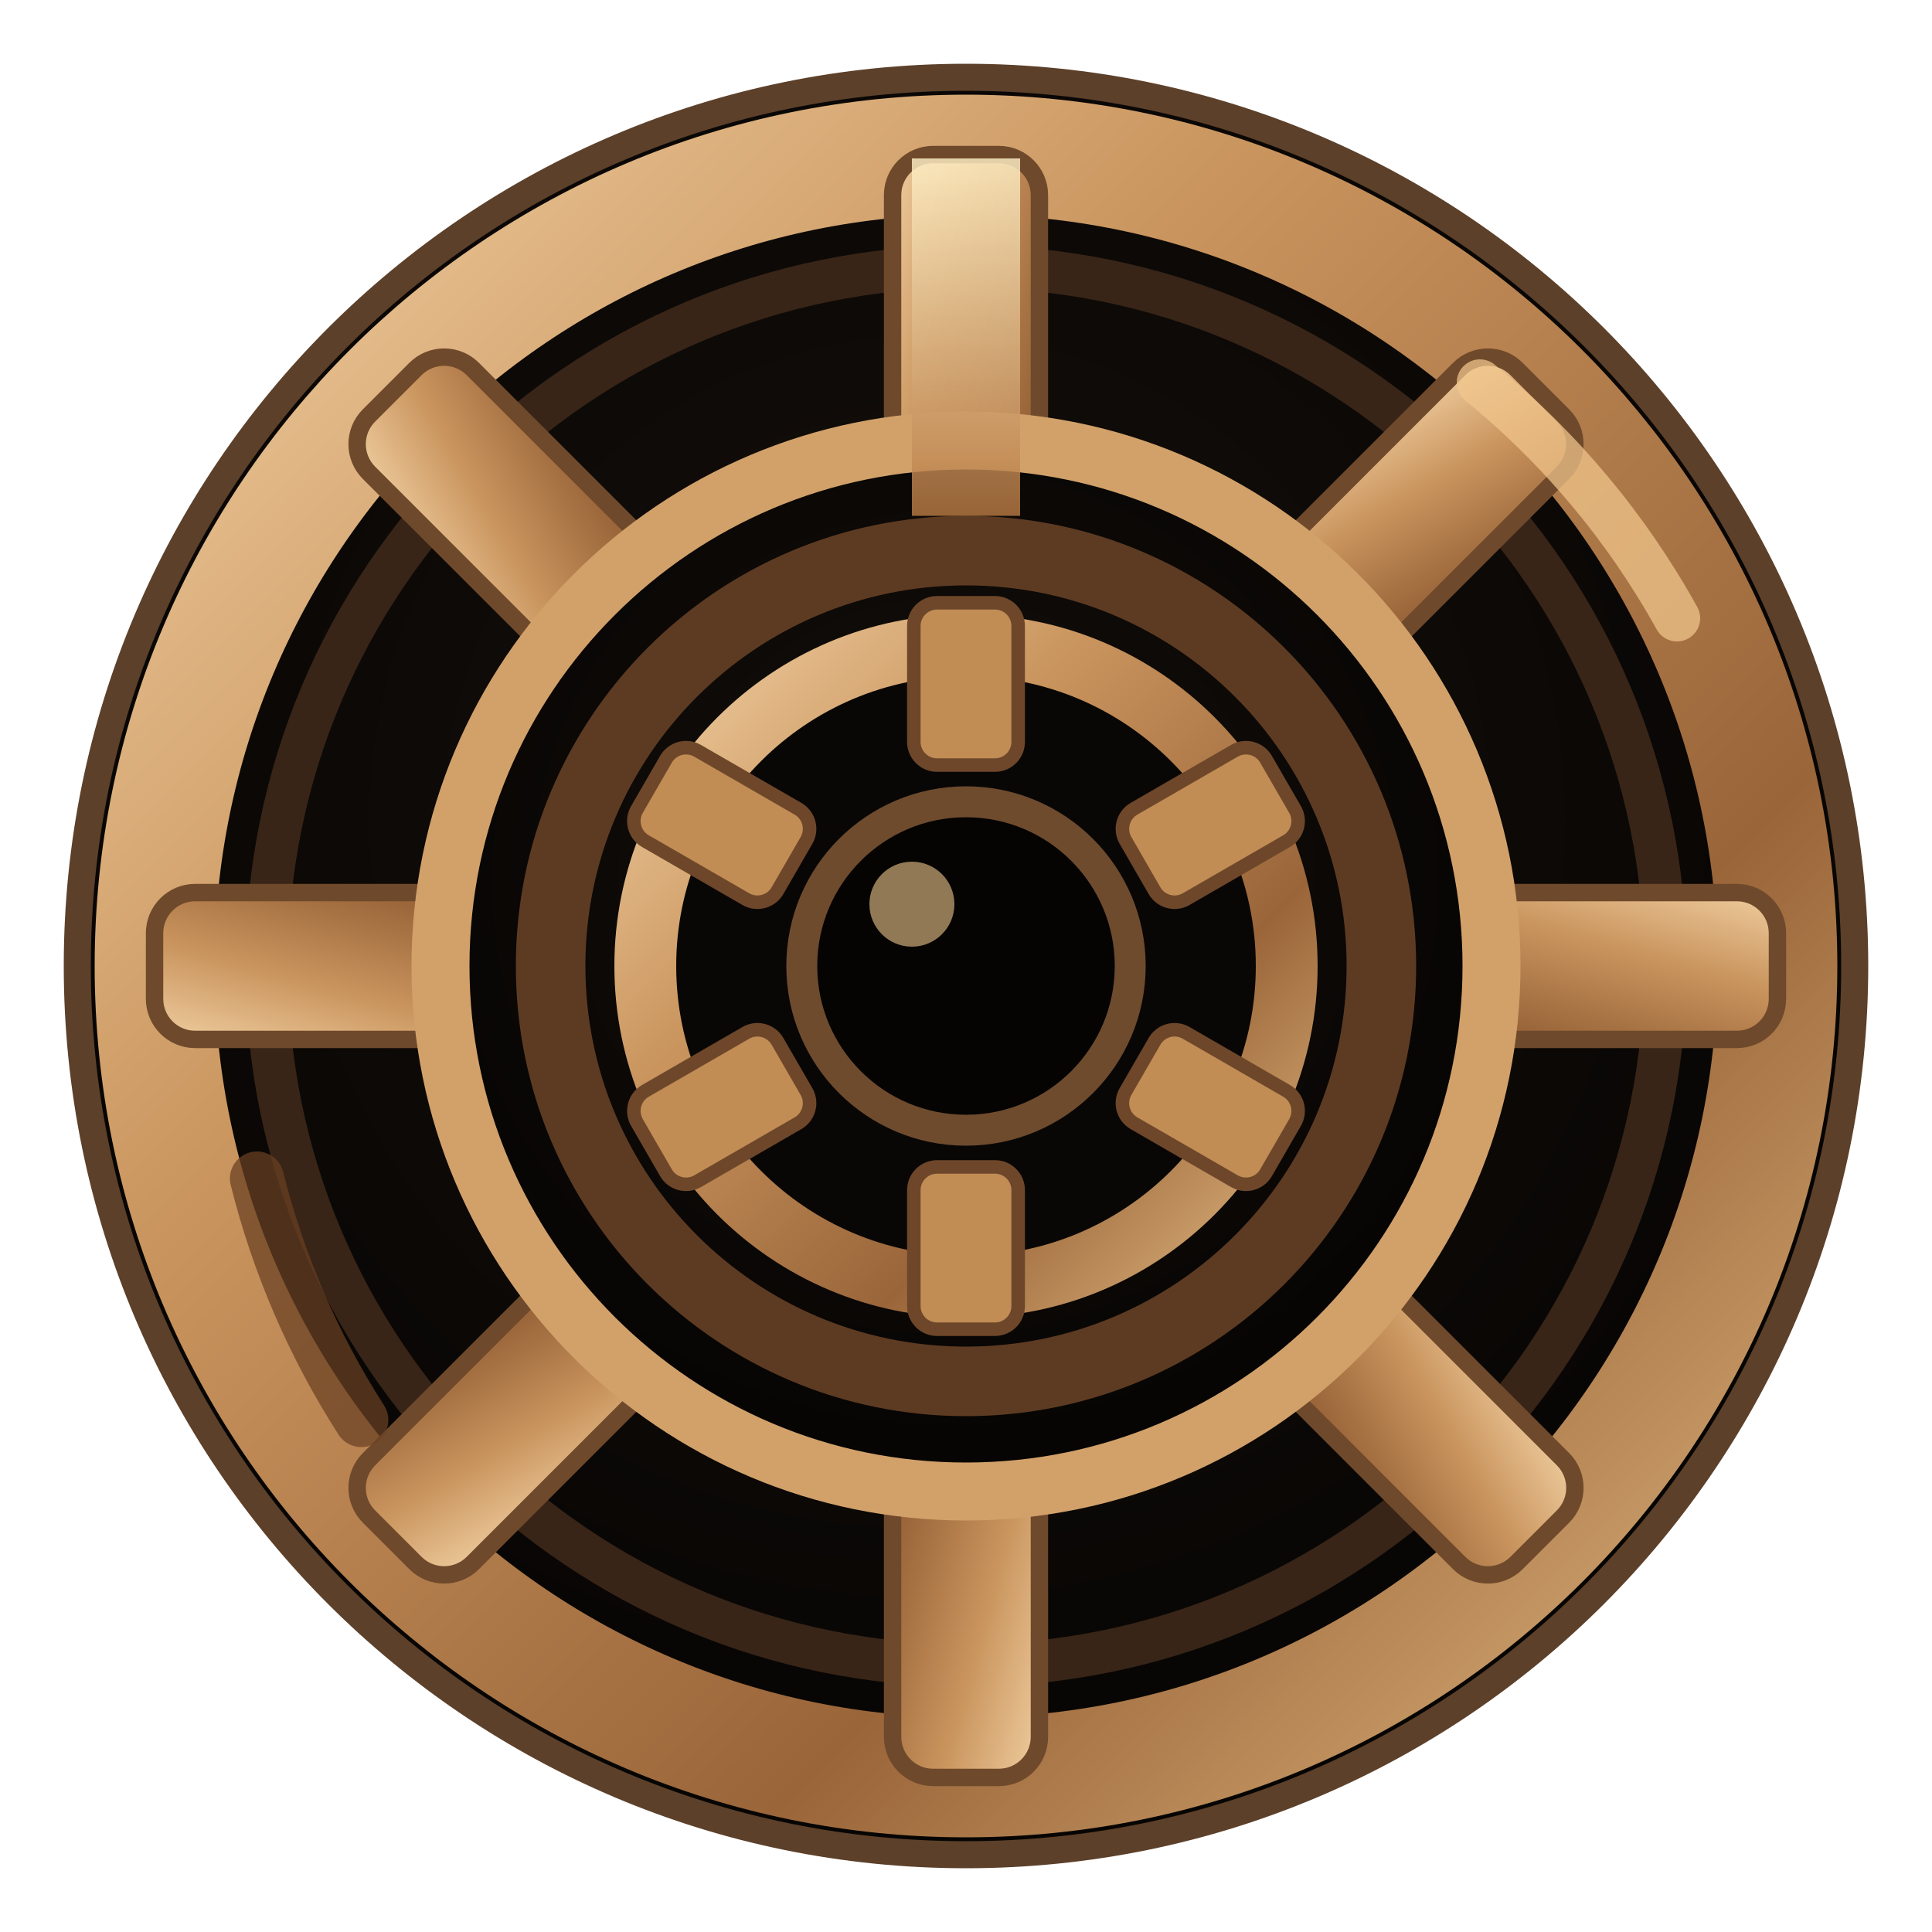
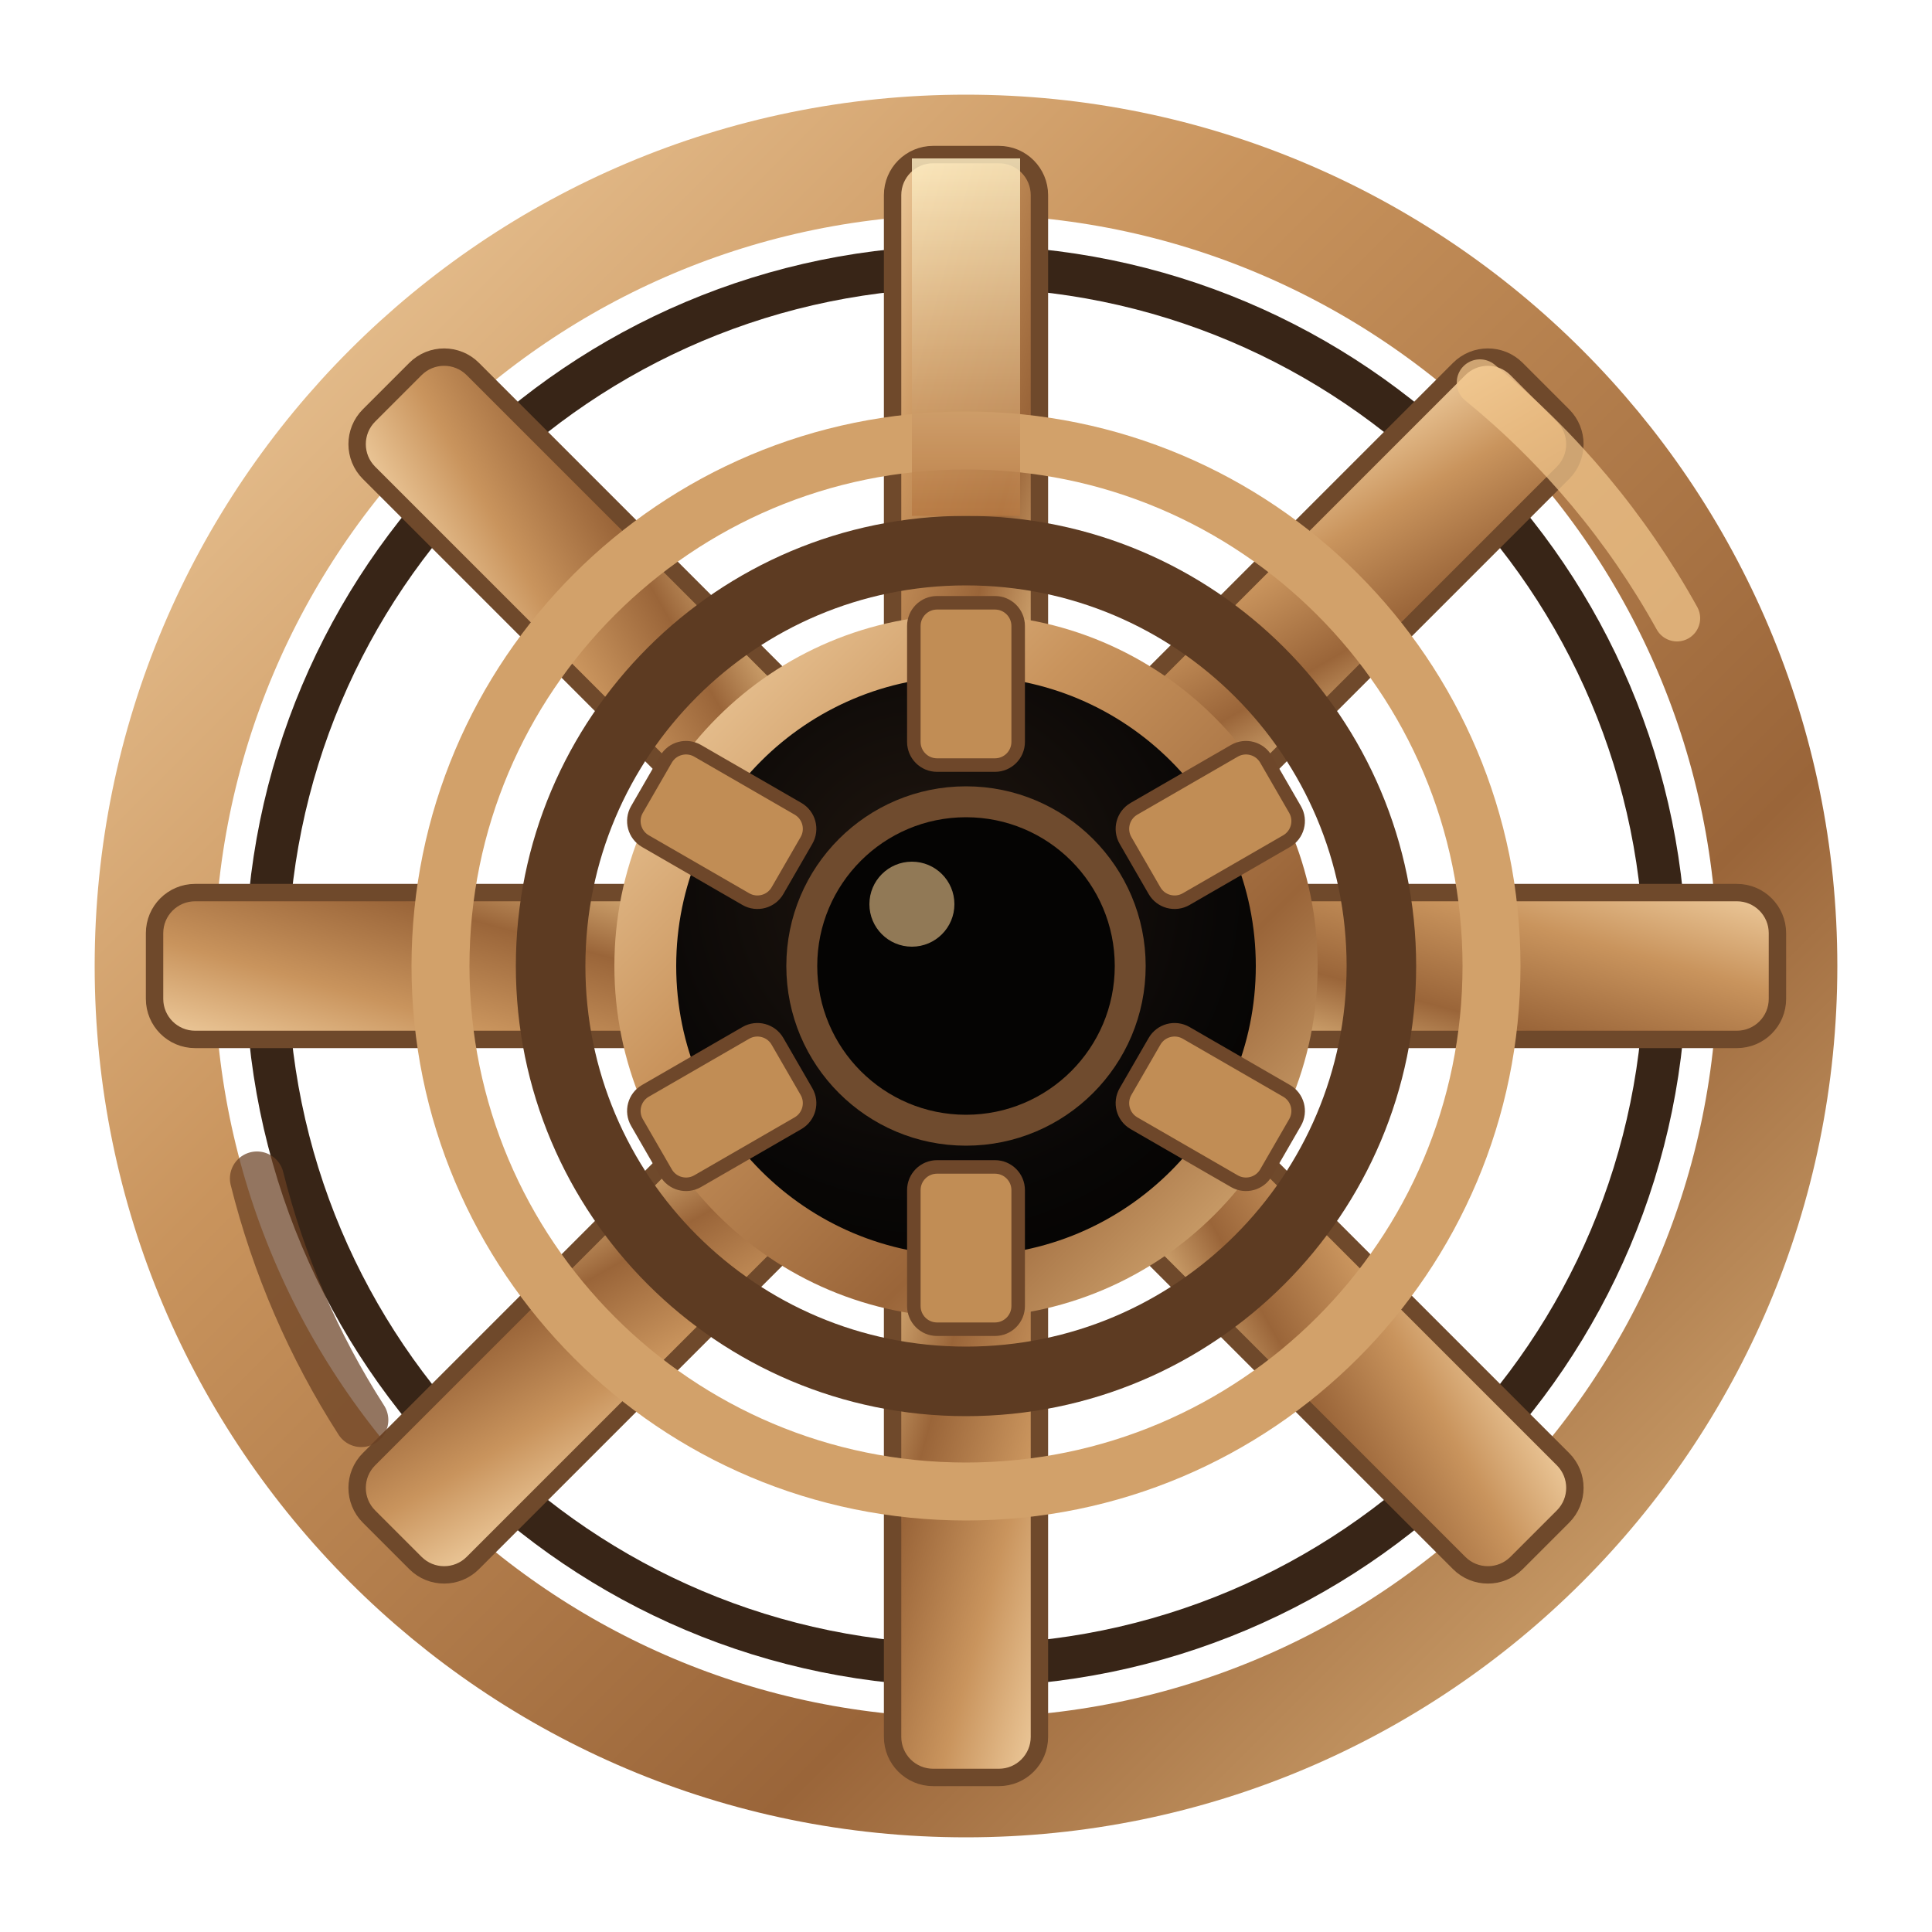
<svg xmlns="http://www.w3.org/2000/svg" viewBox="0 0 100 100" aria-hidden="true">
  <defs>
-     <radialGradient id="reelBody" cx="48%" cy="42%" r="60%">
-       <stop offset="0" stop-color="#17110c" />
-       <stop offset=".62" stop-color="#0b0806" />
-       <stop offset="1" stop-color="#050403" />
-     </radialGradient>
    <linearGradient id="metal" x1="0" y1="0" x2="1" y2="1">
      <stop offset="0" stop-color="#f0cea0" />
      <stop offset=".34" stop-color="#c9945d" />
      <stop offset=".7" stop-color="#9a6539" />
      <stop offset="1" stop-color="#e0b77f" />
    </linearGradient>
    <linearGradient id="metalBright" x1="0" y1="0" x2="0" y2="1">
      <stop offset="0" stop-color="#fff0c6" />
      <stop offset="1" stop-color="#b77942" />
    </linearGradient>
+     <radialGradient id="hub" cx="44%" cy="38%" r="66%">
+       <stop offset="0" stop-color="#211710" />
+       <stop offset=".7" stop-color="#090706" />
+       <stop offset="1" stop-color="#040302" />
+     </radialGradient>
  </defs>
-   <circle cx="50" cy="50" r="46" fill="url(#reelBody)" stroke="#5c402a" stroke-width="1.4" />
  <circle cx="50" cy="50" r="42" fill="none" stroke="url(#metal)" stroke-width="6.2" />
  <circle cx="50" cy="50" r="36.2" fill="none" stroke="#382517" stroke-width="2.2" />
  <g fill="url(#metal)" stroke="#6f492b" stroke-width=".9">
    <rect x="46.2" y="8" width="7.6" height="28" rx="2.1" />
    <rect x="46.2" y="8" width="7.6" height="28" rx="2.1" transform="rotate(45 50 50)" />
    <rect x="46.2" y="8" width="7.6" height="28" rx="2.1" transform="rotate(90 50 50)" />
    <rect x="46.2" y="8" width="7.6" height="28" rx="2.1" transform="rotate(135 50 50)" />
    <rect x="46.2" y="8" width="7.6" height="28" rx="2.1" transform="rotate(180 50 50)" />
    <rect x="46.2" y="8" width="7.6" height="28" rx="2.1" transform="rotate(225 50 50)" />
    <rect x="46.2" y="8" width="7.6" height="28" rx="2.1" transform="rotate(270 50 50)" />
    <rect x="46.2" y="8" width="7.6" height="28" rx="2.1" transform="rotate(315 50 50)" />
  </g>
-   <circle cx="50" cy="50" r="27.2" fill="url(#reelBody)" stroke="#d2a16a" stroke-width="3" />
+   <circle cx="50" cy="50" r="27.2" fill="none" stroke="#d2a16a" stroke-width="3" />
  <circle cx="50" cy="50" r="21.5" fill="none" stroke="#5d3b22" stroke-width="3.6" />
-   <circle cx="50" cy="50" r="16.6" fill="#090706" stroke="url(#metal)" stroke-width="3.2" />
+   <circle cx="50" cy="50" r="16.6" fill="url(#hub)" stroke="url(#metal)" stroke-width="3.2" />
  <g fill="#c18d55" stroke="#6e472a" stroke-width=".7">
    <rect x="47.3" y="31.2" width="5.4" height="8.4" rx="1.2" />
    <rect x="47.3" y="31.2" width="5.4" height="8.4" rx="1.2" transform="rotate(60 50 50)" />
    <rect x="47.3" y="31.2" width="5.4" height="8.4" rx="1.2" transform="rotate(120 50 50)" />
    <rect x="47.3" y="31.2" width="5.4" height="8.4" rx="1.2" transform="rotate(180 50 50)" />
    <rect x="47.3" y="31.2" width="5.4" height="8.4" rx="1.2" transform="rotate(240 50 50)" />
    <rect x="47.3" y="31.2" width="5.4" height="8.4" rx="1.2" transform="rotate(300 50 50)" />
  </g>
  <circle cx="50" cy="50" r="8.5" fill="#050403" stroke="#6f4b2e" stroke-width="1.6" />
  <circle cx="47.2" cy="46.8" r="2.2" fill="#e7c089" fill-opacity=".62" />
  <path d="M47.2 8.2h5.6v18.5h-5.6z" fill="url(#metalBright)" opacity=".82" />
  <path d="M76.6 19.8A42 42 0 0 1 86.8 32" fill="none" stroke="#f2c78e" stroke-width="2.4" stroke-linecap="round" opacity=".72" />
  <path d="M18.7 73.5A42 42 0 0 1 13.3 61" fill="none" stroke="#694023" stroke-width="2.8" stroke-linecap="round" opacity=".72" />
</svg>
